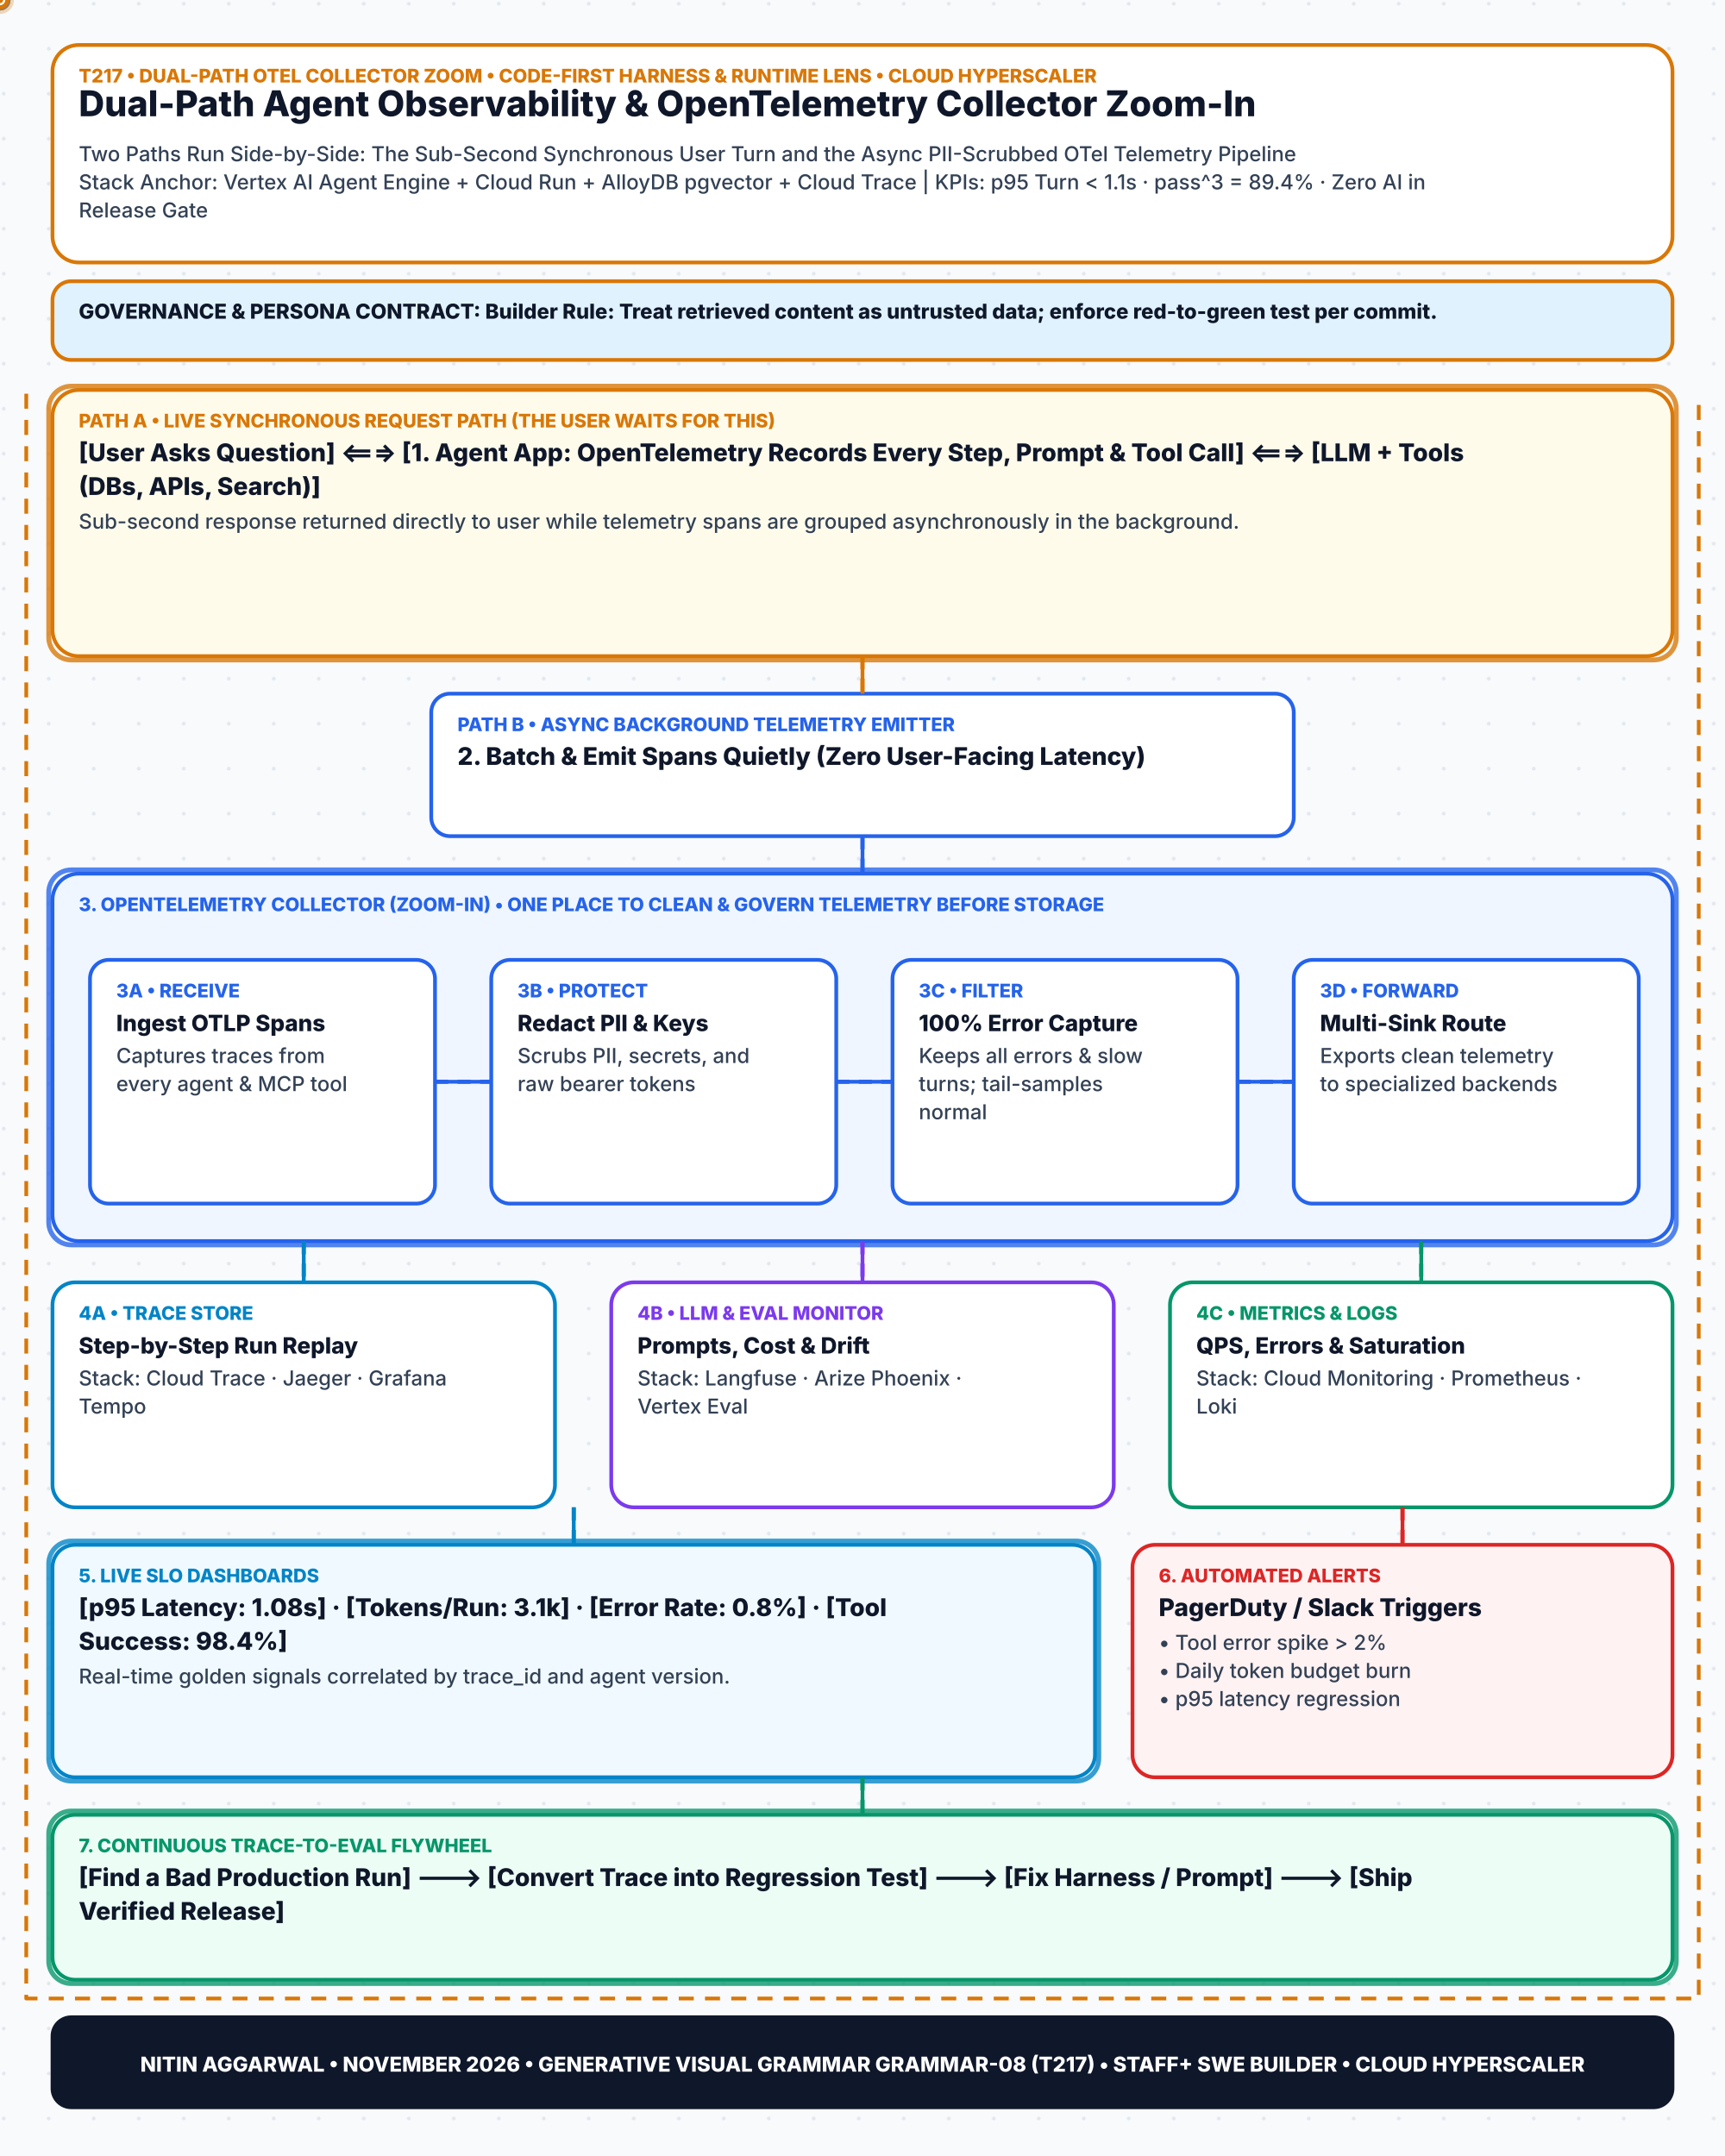
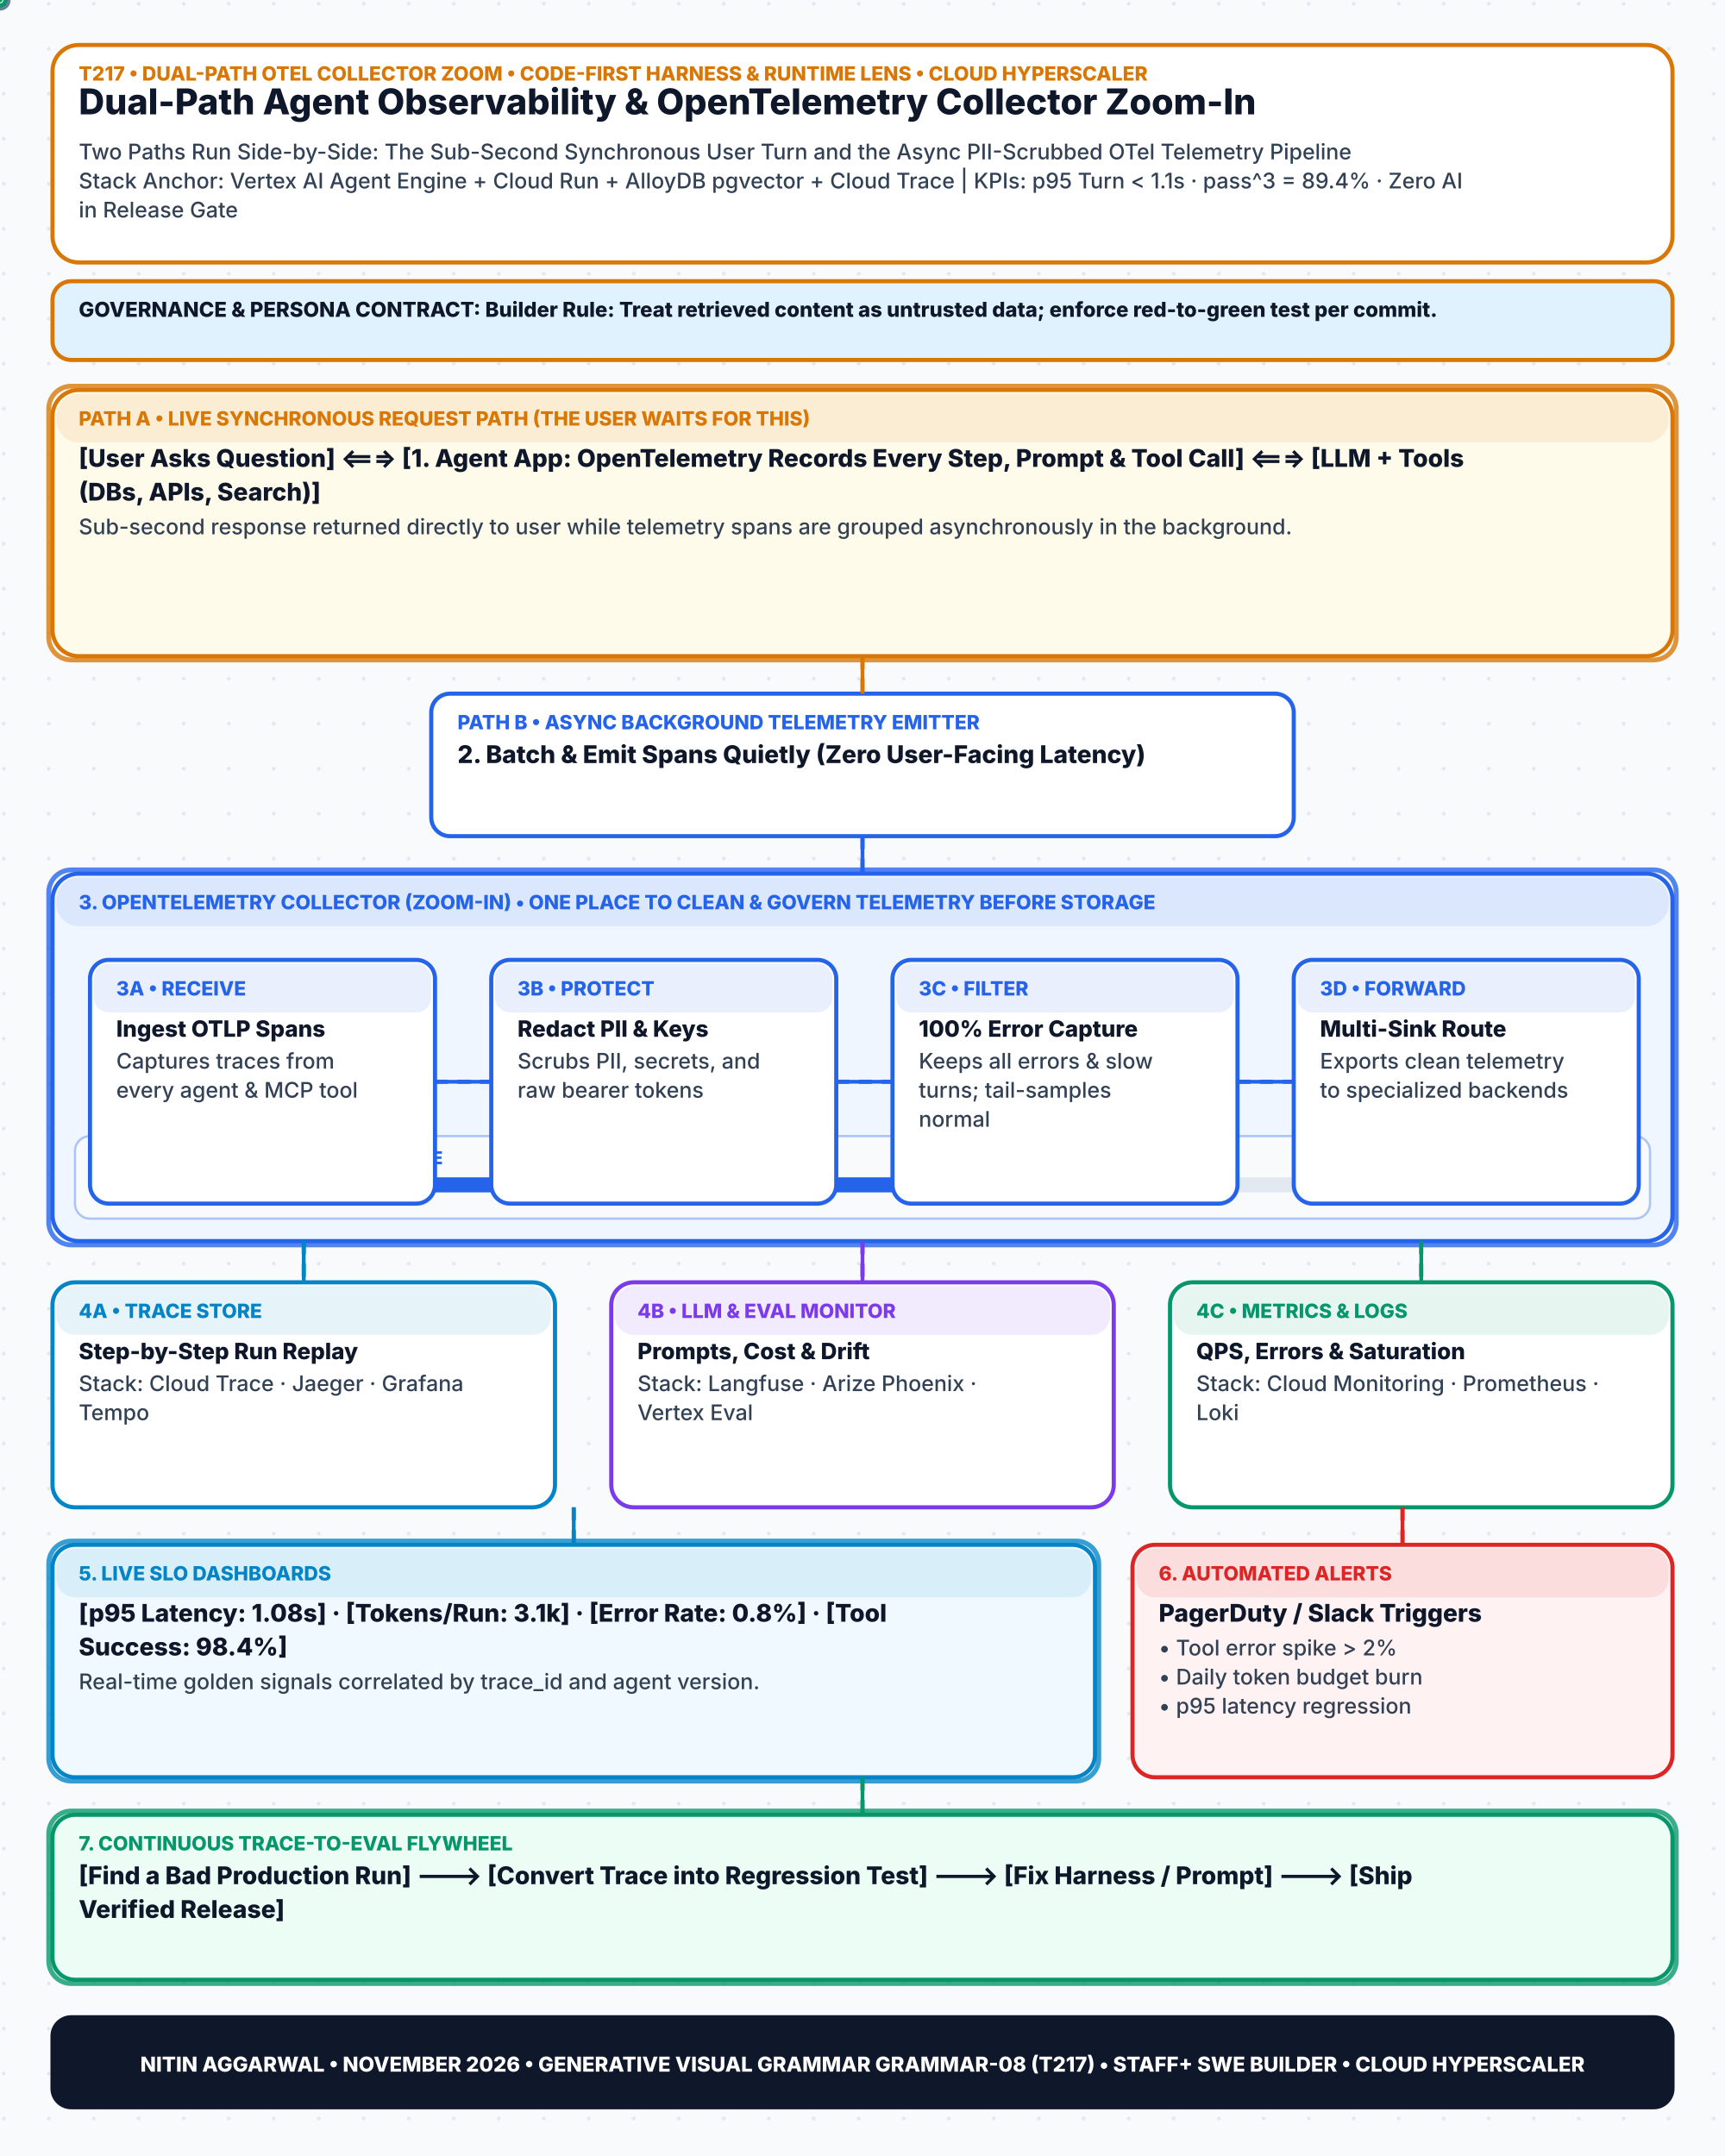
<svg xmlns="http://www.w3.org/2000/svg" viewBox="0 0 920 1150" width="920" height="1150">
  <defs>
    <pattern id="genGrid" width="24" height="24" patternUnits="userSpaceOnUse">
      <circle cx="2" cy="2" r="1" fill="#94A3B8" fill-opacity="0.20" />
    </pattern>
    <style>
@keyframes flowDash { from { stroke-dashoffset: 40; } to { stroke-dashoffset: 0; } }
.flow-line { animation: flowDash 1.0s linear infinite; }
@keyframes pulseStroke { 0%,100% { stroke-width: 2.4px; } 50% { stroke-width: 5px; } }
.pulse { animation: pulseStroke 2.2s ease-in-out infinite; }
@keyframes blink { 0%,100% { opacity: 1; } 50% { opacity: 0.35; } }
.blink { animation: blink 1.4s ease-in-out infinite; }
@keyframes phaseSpot1 { 0%,24% { opacity: 0.96; stroke-width: 3.4px; } 26%,100% { opacity: 0.22; stroke-width: 1.5px; } }
@keyframes phaseSpot2 { 0%,24% { opacity: 0.22; stroke-width: 1.5px; } 25%,49% { opacity: 0.96; stroke-width: 3.4px; } 51%,100% { opacity: 0.22; stroke-width: 1.5px; } }
@keyframes phaseSpot3 { 0%,49% { opacity: 0.22; stroke-width: 1.5px; } 50%,74% { opacity: 0.96; stroke-width: 3.4px; } 76%,100% { opacity: 0.22; stroke-width: 1.5px; } }
@keyframes phaseSpot4 { 0%,74% { opacity: 0.22; stroke-width: 1.5px; } 75%,99% { opacity: 0.96; stroke-width: 3.4px; } 100% { opacity: 0.22; stroke-width: 1.5px; } }
.phase-glow-1 { animation: phaseSpot1 4.8s ease-in-out infinite; }
.phase-glow-2 { animation: phaseSpot2 4.8s ease-in-out infinite; }
.phase-glow-3 { animation: phaseSpot3 4.8s ease-in-out infinite; }
.phase-glow-4 { animation: phaseSpot4 4.8s ease-in-out infinite; }
</style>
  </defs>
  <rect x="0" y="0" width="920" height="1150" fill="#F8FAFC" />
  <rect x="0" y="0" width="920" height="1150" fill="url(#genGrid)" />
-   <rect x="28.0" y="24.0" width="864.0" height="116.0" rx="14.0" fill="#FFFFFF" stroke="#D97706" stroke-width="2" />
-   <text x="42.0" y="44.0" font-family="Inter, -apple-system, Helvetica, Arial, sans-serif" font-size="10" font-weight="800" fill="#D97706">T217 • DUAL-PATH OTEL COLLECTOR ZOOM • CODE-FIRST HARNESS &amp; RUNTIME LENS • CLOUD HYPERSCALER</text>
-   <text x="42.0" y="62.0" font-family="Inter, -apple-system, Helvetica, Arial, sans-serif" font-size="19" font-weight="800" fill="#0F172A">Dual-Path Agent Observability &amp; OpenTelemetry Collector Zoom-In</text>
-   <text x="42.0" y="86.0" font-family="Inter, -apple-system, Helvetica, Arial, sans-serif" font-size="11" font-weight="500" fill="#334155">Two Paths Run Side-by-Side: The Sub-Second Synchronous User Turn and the Async PII-Scrubbed OTel Telemetry Pipeline</text>
-   <text x="42.0" y="101.0" font-family="Inter, -apple-system, Helvetica, Arial, sans-serif" font-size="11" font-weight="500" fill="#334155">Stack Anchor: Vertex AI Agent Engine + Cloud Run + AlloyDB pgvector + Cloud Trace | KPIs: p95 Turn &lt; 1.1s · pass^3 = 89.4% · Zero AI in</text>
-   <text x="42.0" y="116.0" font-family="Inter, -apple-system, Helvetica, Arial, sans-serif" font-size="11" font-weight="500" fill="#334155">Release Gate</text>
-   <rect x="28.0" y="150.0" width="864.0" height="42.0" rx="10.0" fill="#E0F2FE" stroke="#D97706" stroke-width="2" />
-   <text x="42.0" y="170.0" font-family="Inter, -apple-system, Helvetica, Arial, sans-serif" font-size="11" font-weight="800" fill="#0F172A">GOVERNANCE &amp; PERSONA CONTRACT: Builder Rule: Treat retrieved content as untrusted data; enforce red-to-green test per commit.</text>
-   <rect x="28.0" y="208.0" width="864.0" height="142.0" rx="14.0" fill="#FFFBEB" stroke="#D97706" stroke-width="2" />
-   <text x="42.0" y="228.0" font-family="Inter, -apple-system, Helvetica, Arial, sans-serif" font-size="10" font-weight="800" fill="#D97706">PATH A • LIVE SYNCHRONOUS REQUEST PATH (THE USER WAITS FOR THIS)</text>
-   <text x="42.0" y="246.0" font-family="Inter, -apple-system, Helvetica, Arial, sans-serif" font-size="13" font-weight="800" fill="#0F172A">[User Asks Question] &lt;===&gt; [1. Agent App: OpenTelemetry Records Every Step, Prompt &amp; Tool Call] &lt;===&gt; [LLM + Tools</text>
-   <text x="42.0" y="264.0" font-family="Inter, -apple-system, Helvetica, Arial, sans-serif" font-size="13" font-weight="800" fill="#0F172A">(DBs, APIs, Search)]</text>
-   <text x="42.0" y="282.0" font-family="Inter, -apple-system, Helvetica, Arial, sans-serif" font-size="11" font-weight="500" fill="#334155">Sub-second response returned directly to user while telemetry spans are grouped asynchronously in the background.</text>
-   <rect x="230.0" y="370.0" width="460.0" height="76.0" rx="10.0" fill="#FFFFFF" stroke="#2563EB" stroke-width="2" />
-   <text x="244.0" y="390.0" font-family="Inter, -apple-system, Helvetica, Arial, sans-serif" font-size="10" font-weight="800" fill="#2563EB">PATH B • ASYNC BACKGROUND TELEMETRY EMITTER</text>
-   <text x="244.0" y="408.0" font-family="Inter, -apple-system, Helvetica, Arial, sans-serif" font-size="13" font-weight="800" fill="#0F172A">2. Batch &amp; Emit Spans Quietly (Zero User-Facing Latency)</text>
-   <rect x="28.0" y="466.0" width="864.0" height="196.0" rx="14.0" fill="#EFF6FF" stroke="#2563EB" stroke-width="2" />
-   <text x="42.0" y="486.0" font-family="Inter, -apple-system, Helvetica, Arial, sans-serif" font-size="10" font-weight="800" fill="#2563EB">3. OPENTELEMETRY COLLECTOR (ZOOM-IN) • ONE PLACE TO CLEAN &amp; GOVERN TELEMETRY BEFORE STORAGE</text>
-   <rect x="48.0" y="512.0" width="184.0" height="130.0" rx="10.0" fill="#FFFFFF" stroke="#2563EB" stroke-width="2" />
-   <text x="62.0" y="532.0" font-family="Inter, -apple-system, Helvetica, Arial, sans-serif" font-size="10" font-weight="800" fill="#2563EB">3A • RECEIVE</text>
-   <text x="62.0" y="550.0" font-family="Inter, -apple-system, Helvetica, Arial, sans-serif" font-size="12" font-weight="800" fill="#0F172A">Ingest OTLP Spans</text>
-   <text x="62.0" y="567.0" font-family="Inter, -apple-system, Helvetica, Arial, sans-serif" font-size="11" font-weight="500" fill="#334155">Captures traces from</text>
-   <text x="62.0" y="582.0" font-family="Inter, -apple-system, Helvetica, Arial, sans-serif" font-size="11" font-weight="500" fill="#334155">every agent &amp; MCP tool</text>
-   <rect x="262.0" y="512.0" width="184.0" height="130.0" rx="10.0" fill="#FFFFFF" stroke="#2563EB" stroke-width="2" />
-   <text x="276.0" y="532.0" font-family="Inter, -apple-system, Helvetica, Arial, sans-serif" font-size="10" font-weight="800" fill="#2563EB">3B • PROTECT</text>
-   <text x="276.0" y="550.0" font-family="Inter, -apple-system, Helvetica, Arial, sans-serif" font-size="12" font-weight="800" fill="#0F172A">Redact PII &amp; Keys</text>
-   <text x="276.0" y="567.0" font-family="Inter, -apple-system, Helvetica, Arial, sans-serif" font-size="11" font-weight="500" fill="#334155">Scrubs PII, secrets, and</text>
-   <text x="276.0" y="582.0" font-family="Inter, -apple-system, Helvetica, Arial, sans-serif" font-size="11" font-weight="500" fill="#334155">raw bearer tokens</text>
-   <rect x="476.0" y="512.0" width="184.0" height="130.0" rx="10.0" fill="#FFFFFF" stroke="#2563EB" stroke-width="2" />
-   <text x="490.0" y="532.0" font-family="Inter, -apple-system, Helvetica, Arial, sans-serif" font-size="10" font-weight="800" fill="#2563EB">3C • FILTER</text>
-   <text x="490.0" y="550.0" font-family="Inter, -apple-system, Helvetica, Arial, sans-serif" font-size="12" font-weight="800" fill="#0F172A">100% Error Capture</text>
-   <text x="490.0" y="567.0" font-family="Inter, -apple-system, Helvetica, Arial, sans-serif" font-size="11" font-weight="500" fill="#334155">Keeps all errors &amp; slow</text>
-   <text x="490.0" y="582.0" font-family="Inter, -apple-system, Helvetica, Arial, sans-serif" font-size="11" font-weight="500" fill="#334155">turns; tail-samples</text>
-   <text x="490.0" y="597.0" font-family="Inter, -apple-system, Helvetica, Arial, sans-serif" font-size="11" font-weight="500" fill="#334155">normal</text>
-   <rect x="690.0" y="512.0" width="184.0" height="130.0" rx="10.0" fill="#FFFFFF" stroke="#2563EB" stroke-width="2" />
-   <text x="704.0" y="532.0" font-family="Inter, -apple-system, Helvetica, Arial, sans-serif" font-size="10" font-weight="800" fill="#2563EB">3D • FORWARD</text>
-   <text x="704.0" y="550.0" font-family="Inter, -apple-system, Helvetica, Arial, sans-serif" font-size="12" font-weight="800" fill="#0F172A">Multi-Sink Route</text>
-   <text x="704.0" y="567.0" font-family="Inter, -apple-system, Helvetica, Arial, sans-serif" font-size="11" font-weight="500" fill="#334155">Exports clean telemetry</text>
-   <text x="704.0" y="582.0" font-family="Inter, -apple-system, Helvetica, Arial, sans-serif" font-size="11" font-weight="500" fill="#334155">to specialized backends</text>
-   <rect x="28.0" y="684.0" width="268.0" height="120.0" rx="12.0" fill="#FFFFFF" stroke="#0284C7" stroke-width="2" />
-   <text x="42.0" y="704.0" font-family="Inter, -apple-system, Helvetica, Arial, sans-serif" font-size="10" font-weight="800" fill="#0284C7">4A • TRACE STORE</text>
-   <text x="42.0" y="722.0" font-family="Inter, -apple-system, Helvetica, Arial, sans-serif" font-size="12" font-weight="800" fill="#0F172A">Step-by-Step Run Replay</text>
-   <text x="42.0" y="739.0" font-family="Inter, -apple-system, Helvetica, Arial, sans-serif" font-size="11" font-weight="500" fill="#334155">Stack: Cloud Trace · Jaeger · Grafana</text>
-   <text x="42.0" y="754.0" font-family="Inter, -apple-system, Helvetica, Arial, sans-serif" font-size="11" font-weight="500" fill="#334155">Tempo</text>
-   <rect x="326.0" y="684.0" width="268.0" height="120.0" rx="12.0" fill="#FFFFFF" stroke="#7C3AED" stroke-width="2" />
-   <text x="340.0" y="704.0" font-family="Inter, -apple-system, Helvetica, Arial, sans-serif" font-size="10" font-weight="800" fill="#7C3AED">4B • LLM &amp; EVAL MONITOR</text>
-   <text x="340.0" y="722.0" font-family="Inter, -apple-system, Helvetica, Arial, sans-serif" font-size="12" font-weight="800" fill="#0F172A">Prompts, Cost &amp; Drift</text>
-   <text x="340.0" y="739.0" font-family="Inter, -apple-system, Helvetica, Arial, sans-serif" font-size="11" font-weight="500" fill="#334155">Stack: Langfuse · Arize Phoenix ·</text>
-   <text x="340.0" y="754.0" font-family="Inter, -apple-system, Helvetica, Arial, sans-serif" font-size="11" font-weight="500" fill="#334155">Vertex Eval</text>
-   <rect x="624.0" y="684.0" width="268.0" height="120.0" rx="12.0" fill="#FFFFFF" stroke="#059669" stroke-width="2" />
-   <text x="638.0" y="704.0" font-family="Inter, -apple-system, Helvetica, Arial, sans-serif" font-size="10" font-weight="800" fill="#059669">4C • METRICS &amp; LOGS</text>
-   <text x="638.0" y="722.0" font-family="Inter, -apple-system, Helvetica, Arial, sans-serif" font-size="12" font-weight="800" fill="#0F172A">QPS, Errors &amp; Saturation</text>
-   <text x="638.0" y="739.0" font-family="Inter, -apple-system, Helvetica, Arial, sans-serif" font-size="11" font-weight="500" fill="#334155">Stack: Cloud Monitoring · Prometheus ·</text>
-   <text x="638.0" y="754.0" font-family="Inter, -apple-system, Helvetica, Arial, sans-serif" font-size="11" font-weight="500" fill="#334155">Loki</text>
-   <rect x="28.0" y="824.0" width="556.0" height="124.0" rx="12.0" fill="#F0F9FF" stroke="#0284C7" stroke-width="2" />
-   <text x="42.0" y="844.0" font-family="Inter, -apple-system, Helvetica, Arial, sans-serif" font-size="10" font-weight="800" fill="#0284C7">5. LIVE SLO DASHBOARDS</text>
-   <text x="42.0" y="862.0" font-family="Inter, -apple-system, Helvetica, Arial, sans-serif" font-size="13" font-weight="800" fill="#0F172A">[p95 Latency: 1.08s] · [Tokens/Run: 3.1k] · [Error Rate: 0.8%] · [Tool</text>
-   <text x="42.0" y="880.0" font-family="Inter, -apple-system, Helvetica, Arial, sans-serif" font-size="13" font-weight="800" fill="#0F172A">Success: 98.4%]</text>
-   <text x="42.0" y="898.0" font-family="Inter, -apple-system, Helvetica, Arial, sans-serif" font-size="11" font-weight="500" fill="#334155">Real-time golden signals correlated by trace_id and agent version.</text>
-   <rect x="604.0" y="824.0" width="288.0" height="124.0" rx="12.0" fill="#FEF2F2" stroke="#DC2626" stroke-width="2" />
-   <text x="618.0" y="844.0" font-family="Inter, -apple-system, Helvetica, Arial, sans-serif" font-size="10" font-weight="800" fill="#DC2626">6. AUTOMATED ALERTS</text>
-   <text x="618.0" y="862.0" font-family="Inter, -apple-system, Helvetica, Arial, sans-serif" font-size="13" font-weight="800" fill="#0F172A">PagerDuty / Slack Triggers</text>
-   <text x="618.0" y="880.0" font-family="Inter, -apple-system, Helvetica, Arial, sans-serif" font-size="11" font-weight="500" fill="#334155">• Tool error spike &gt; 2%</text>
-   <text x="618.0" y="895.0" font-family="Inter, -apple-system, Helvetica, Arial, sans-serif" font-size="11" font-weight="500" fill="#334155">• Daily token budget burn</text>
-   <text x="618.0" y="910.0" font-family="Inter, -apple-system, Helvetica, Arial, sans-serif" font-size="11" font-weight="500" fill="#334155">• p95 latency regression</text>
-   <rect x="28.0" y="968.0" width="864.0" height="88.0" rx="12.0" fill="#ECFDF5" stroke="#059669" stroke-width="2" />
-   <text x="42.0" y="988.0" font-family="Inter, -apple-system, Helvetica, Arial, sans-serif" font-size="10" font-weight="800" fill="#059669">7. CONTINUOUS TRACE-TO-EVAL FLYWHEEL</text>
-   <text x="42.0" y="1006.0" font-family="Inter, -apple-system, Helvetica, Arial, sans-serif" font-size="13" font-weight="800" fill="#0F172A">[Find a Bad Production Run] ---&gt; [Convert Trace into Regression Test] ---&gt; [Fix Harness / Prompt] ---&gt; [Ship</text>
-   <text x="42.0" y="1024.0" font-family="Inter, -apple-system, Helvetica, Arial, sans-serif" font-size="13" font-weight="800" fill="#0F172A">Verified Release]</text>
-   <rect x="28.0" y="1076.0" width="864.0" height="48.0" rx="10.0" fill="#0F172A" stroke="#0F172A" stroke-width="2" />
+   <rect x="28.0" y="24.0" width="864.0" height="116.0" rx="14.0" fill="#FFFFFF" stroke="#D97706" stroke-width="2.2" />
+   <text x="42.0" y="43.0" font-family="Inter, -apple-system, Helvetica, Arial, sans-serif" font-size="10.5" font-weight="800" fill="#D97706">T217 • DUAL-PATH OTEL COLLECTOR ZOOM • CODE-FIRST HARNESS &amp; RUNTIME LENS • CLOUD HYPERSCALER</text>
+   <text x="42.0" y="61.0" font-family="Inter, -apple-system, Helvetica, Arial, sans-serif" font-size="19" font-weight="800" fill="#0F172A">Dual-Path Agent Observability &amp; OpenTelemetry Collector Zoom-In</text>
+   <text x="42.0" y="85.0" font-family="Inter, -apple-system, Helvetica, Arial, sans-serif" font-size="11.5" font-weight="500" fill="#334155">Two Paths Run Side-by-Side: The Sub-Second Synchronous User Turn and the Async PII-Scrubbed OTel Telemetry Pipeline</text>
+   <text x="42.0" y="100.5" font-family="Inter, -apple-system, Helvetica, Arial, sans-serif" font-size="11.5" font-weight="500" fill="#334155">Stack Anchor: Vertex AI Agent Engine + Cloud Run + AlloyDB pgvector + Cloud Trace | KPIs: p95 Turn &lt; 1.1s · pass^3 = 89.4% · Zero AI</text>
+   <text x="42.0" y="116.0" font-family="Inter, -apple-system, Helvetica, Arial, sans-serif" font-size="11.5" font-weight="500" fill="#334155">in Release Gate</text>
+   <rect x="28.0" y="150.0" width="864.0" height="42.0" rx="10.0" fill="#E0F2FE" stroke="#D97706" stroke-width="2.2" />
+   <text x="42.0" y="169.0" font-family="Inter, -apple-system, Helvetica, Arial, sans-serif" font-size="11" font-weight="800" fill="#0F172A">GOVERNANCE &amp; PERSONA CONTRACT: Builder Rule: Treat retrieved content as untrusted data; enforce red-to-green test per commit.</text>
+   <rect x="28.0" y="208.0" width="864.0" height="142.0" rx="14.0" fill="#FFFBEB" stroke="#D97706" stroke-width="2.2" />
+   <rect x="30.0" y="210.0" width="860.0" height="26.0" rx="12.0" fill="#D97706" fill-opacity="0.10" />
+   <text x="42.0" y="227.0" font-family="Inter, -apple-system, Helvetica, Arial, sans-serif" font-size="10.5" font-weight="800" fill="#D97706">PATH A • LIVE SYNCHRONOUS REQUEST PATH (THE USER WAITS FOR THIS)</text>
+   <text x="42.0" y="249.0" font-family="Inter, -apple-system, Helvetica, Arial, sans-serif" font-size="13" font-weight="800" fill="#0F172A">[User Asks Question] &lt;===&gt; [1. Agent App: OpenTelemetry Records Every Step, Prompt &amp; Tool Call] &lt;===&gt; [LLM + Tools</text>
+   <text x="42.0" y="267.0" font-family="Inter, -apple-system, Helvetica, Arial, sans-serif" font-size="13" font-weight="800" fill="#0F172A">(DBs, APIs, Search)]</text>
+   <text x="42.0" y="285.0" font-family="Inter, -apple-system, Helvetica, Arial, sans-serif" font-size="11.5" font-weight="500" fill="#334155">Sub-second response returned directly to user while telemetry spans are grouped asynchronously in the background.</text>
+   <rect x="230.0" y="370.0" width="460.0" height="76.0" rx="10.0" fill="#FFFFFF" stroke="#2563EB" stroke-width="2.2" />
+   <text x="244.0" y="389.0" font-family="Inter, -apple-system, Helvetica, Arial, sans-serif" font-size="10.5" font-weight="800" fill="#2563EB">PATH B • ASYNC BACKGROUND TELEMETRY EMITTER</text>
+   <text x="244.0" y="407.0" font-family="Inter, -apple-system, Helvetica, Arial, sans-serif" font-size="13" font-weight="800" fill="#0F172A">2. Batch &amp; Emit Spans Quietly (Zero User-Facing Latency)</text>
+   <rect x="28.0" y="466.0" width="864.0" height="196.0" rx="14.0" fill="#EFF6FF" stroke="#2563EB" stroke-width="2.2" />
+   <rect x="30.0" y="468.0" width="860.0" height="26.0" rx="12.0" fill="#2563EB" fill-opacity="0.10" />
+   <text x="42.0" y="485.0" font-family="Inter, -apple-system, Helvetica, Arial, sans-serif" font-size="10.5" font-weight="800" fill="#2563EB">3. OPENTELEMETRY COLLECTOR (ZOOM-IN) • ONE PLACE TO CLEAN &amp; GOVERN TELEMETRY BEFORE STORAGE</text>
+   <rect x="40.0" y="606.0" width="840.0" height="44.0" rx="8.0" fill="#F8FAFC" stroke="#2563EB" stroke-opacity="0.35" stroke-width="1.2" />
+   <text x="48.0" y="621.0" font-family="Inter, -apple-system, Helvetica, Arial, sans-serif" font-size="9.5" font-weight="800" fill="#2563EB">VERIFIED TELEMETRY &amp; CONTROL GATE</text>
+   <text x="870.0" y="621.0" text-anchor="end" font-family="ui-monospace, SFMono-Regular, Menlo, monospace" font-size="9.5" font-weight="800" fill="#059669">79% SLO PASS</text>
+   <rect x="48.0" y="628.0" width="730.0" height="8.0" rx="4.0" fill="#E2E8F0" />
+   <rect x="48.0" y="628.0" width="576.7" height="8.0" rx="4.0" fill="#2563EB" />
+   <rect x="784.0" y="625.0" width="72.0" height="16.0" rx="5.0" fill="#ECFDF5" stroke="#059669" stroke-width="1" />
+   <text x="820.0" y="636.0" text-anchor="middle" font-family="ui-monospace, SFMono-Regular, Menlo, monospace" font-size="9" font-weight="800" fill="#065F46">GATE OK ✓</text>
+   <rect x="48.0" y="512.0" width="184.0" height="130.0" rx="10.0" fill="#FFFFFF" stroke="#2563EB" stroke-width="2.2" />
+   <rect x="50.0" y="514.0" width="180.0" height="26.0" rx="8.0" fill="#2563EB" fill-opacity="0.10" />
+   <text x="62.0" y="531.0" font-family="Inter, -apple-system, Helvetica, Arial, sans-serif" font-size="10.5" font-weight="800" fill="#2563EB">3A • RECEIVE</text>
+   <text x="62.0" y="553.0" font-family="Inter, -apple-system, Helvetica, Arial, sans-serif" font-size="12" font-weight="800" fill="#0F172A">Ingest OTLP Spans</text>
+   <text x="62.0" y="570.0" font-family="Inter, -apple-system, Helvetica, Arial, sans-serif" font-size="11.5" font-weight="500" fill="#334155">Captures traces from</text>
+   <text x="62.0" y="585.5" font-family="Inter, -apple-system, Helvetica, Arial, sans-serif" font-size="11.5" font-weight="500" fill="#334155">every agent &amp; MCP tool</text>
+   <rect x="262.0" y="512.0" width="184.0" height="130.0" rx="10.0" fill="#FFFFFF" stroke="#2563EB" stroke-width="2.2" />
+   <rect x="264.0" y="514.0" width="180.0" height="26.0" rx="8.0" fill="#2563EB" fill-opacity="0.10" />
+   <text x="276.0" y="531.0" font-family="Inter, -apple-system, Helvetica, Arial, sans-serif" font-size="10.5" font-weight="800" fill="#2563EB">3B • PROTECT</text>
+   <text x="276.0" y="553.0" font-family="Inter, -apple-system, Helvetica, Arial, sans-serif" font-size="12" font-weight="800" fill="#0F172A">Redact PII &amp; Keys</text>
+   <text x="276.0" y="570.0" font-family="Inter, -apple-system, Helvetica, Arial, sans-serif" font-size="11.5" font-weight="500" fill="#334155">Scrubs PII, secrets, and</text>
+   <text x="276.0" y="585.5" font-family="Inter, -apple-system, Helvetica, Arial, sans-serif" font-size="11.5" font-weight="500" fill="#334155">raw bearer tokens</text>
+   <rect x="476.0" y="512.0" width="184.0" height="130.0" rx="10.0" fill="#FFFFFF" stroke="#2563EB" stroke-width="2.2" />
+   <rect x="478.0" y="514.0" width="180.0" height="26.0" rx="8.0" fill="#2563EB" fill-opacity="0.10" />
+   <text x="490.0" y="531.0" font-family="Inter, -apple-system, Helvetica, Arial, sans-serif" font-size="10.5" font-weight="800" fill="#2563EB">3C • FILTER</text>
+   <text x="490.0" y="553.0" font-family="Inter, -apple-system, Helvetica, Arial, sans-serif" font-size="12" font-weight="800" fill="#0F172A">100% Error Capture</text>
+   <text x="490.0" y="570.0" font-family="Inter, -apple-system, Helvetica, Arial, sans-serif" font-size="11.5" font-weight="500" fill="#334155">Keeps all errors &amp; slow</text>
+   <text x="490.0" y="585.5" font-family="Inter, -apple-system, Helvetica, Arial, sans-serif" font-size="11.5" font-weight="500" fill="#334155">turns; tail-samples</text>
+   <text x="490.0" y="601.0" font-family="Inter, -apple-system, Helvetica, Arial, sans-serif" font-size="11.5" font-weight="500" fill="#334155">normal</text>
+   <rect x="690.0" y="512.0" width="184.0" height="130.0" rx="10.0" fill="#FFFFFF" stroke="#2563EB" stroke-width="2.2" />
+   <rect x="692.0" y="514.0" width="180.0" height="26.0" rx="8.0" fill="#2563EB" fill-opacity="0.10" />
+   <text x="704.0" y="531.0" font-family="Inter, -apple-system, Helvetica, Arial, sans-serif" font-size="10.5" font-weight="800" fill="#2563EB">3D • FORWARD</text>
+   <text x="704.0" y="553.0" font-family="Inter, -apple-system, Helvetica, Arial, sans-serif" font-size="12" font-weight="800" fill="#0F172A">Multi-Sink Route</text>
+   <text x="704.0" y="570.0" font-family="Inter, -apple-system, Helvetica, Arial, sans-serif" font-size="11.5" font-weight="500" fill="#334155">Exports clean telemetry</text>
+   <text x="704.0" y="585.5" font-family="Inter, -apple-system, Helvetica, Arial, sans-serif" font-size="11.5" font-weight="500" fill="#334155">to specialized backends</text>
+   <rect x="28.0" y="684.0" width="268.0" height="120.0" rx="12.0" fill="#FFFFFF" stroke="#0284C7" stroke-width="2.2" />
+   <rect x="30.0" y="686.0" width="264.0" height="26.0" rx="10.0" fill="#0284C7" fill-opacity="0.10" />
+   <text x="42.0" y="703.0" font-family="Inter, -apple-system, Helvetica, Arial, sans-serif" font-size="10.5" font-weight="800" fill="#0284C7">4A • TRACE STORE</text>
+   <text x="42.0" y="725.0" font-family="Inter, -apple-system, Helvetica, Arial, sans-serif" font-size="12" font-weight="800" fill="#0F172A">Step-by-Step Run Replay</text>
+   <text x="42.0" y="742.0" font-family="Inter, -apple-system, Helvetica, Arial, sans-serif" font-size="11.5" font-weight="500" fill="#334155">Stack: Cloud Trace · Jaeger · Grafana</text>
+   <text x="42.0" y="757.5" font-family="Inter, -apple-system, Helvetica, Arial, sans-serif" font-size="11.5" font-weight="500" fill="#334155">Tempo</text>
+   <rect x="326.0" y="684.0" width="268.0" height="120.0" rx="12.0" fill="#FFFFFF" stroke="#7C3AED" stroke-width="2.2" />
+   <rect x="328.0" y="686.0" width="264.0" height="26.0" rx="10.0" fill="#7C3AED" fill-opacity="0.10" />
+   <text x="340.0" y="703.0" font-family="Inter, -apple-system, Helvetica, Arial, sans-serif" font-size="10.5" font-weight="800" fill="#7C3AED">4B • LLM &amp; EVAL MONITOR</text>
+   <text x="340.0" y="725.0" font-family="Inter, -apple-system, Helvetica, Arial, sans-serif" font-size="12" font-weight="800" fill="#0F172A">Prompts, Cost &amp; Drift</text>
+   <text x="340.0" y="742.0" font-family="Inter, -apple-system, Helvetica, Arial, sans-serif" font-size="11.5" font-weight="500" fill="#334155">Stack: Langfuse · Arize Phoenix ·</text>
+   <text x="340.0" y="757.5" font-family="Inter, -apple-system, Helvetica, Arial, sans-serif" font-size="11.5" font-weight="500" fill="#334155">Vertex Eval</text>
+   <rect x="624.0" y="684.0" width="268.0" height="120.0" rx="12.0" fill="#FFFFFF" stroke="#059669" stroke-width="2.2" />
+   <rect x="626.0" y="686.0" width="264.0" height="26.0" rx="10.0" fill="#059669" fill-opacity="0.10" />
+   <text x="638.0" y="703.0" font-family="Inter, -apple-system, Helvetica, Arial, sans-serif" font-size="10.5" font-weight="800" fill="#059669">4C • METRICS &amp; LOGS</text>
+   <text x="638.0" y="725.0" font-family="Inter, -apple-system, Helvetica, Arial, sans-serif" font-size="12" font-weight="800" fill="#0F172A">QPS, Errors &amp; Saturation</text>
+   <text x="638.0" y="742.0" font-family="Inter, -apple-system, Helvetica, Arial, sans-serif" font-size="11.5" font-weight="500" fill="#334155">Stack: Cloud Monitoring · Prometheus ·</text>
+   <text x="638.0" y="757.5" font-family="Inter, -apple-system, Helvetica, Arial, sans-serif" font-size="11.5" font-weight="500" fill="#334155">Loki</text>
+   <rect x="28.0" y="824.0" width="556.0" height="124.0" rx="12.0" fill="#F0F9FF" stroke="#0284C7" stroke-width="2.2" />
+   <rect x="30.0" y="826.0" width="552.0" height="26.0" rx="10.0" fill="#0284C7" fill-opacity="0.10" />
+   <text x="42.0" y="843.0" font-family="Inter, -apple-system, Helvetica, Arial, sans-serif" font-size="10.5" font-weight="800" fill="#0284C7">5. LIVE SLO DASHBOARDS</text>
+   <text x="42.0" y="865.0" font-family="Inter, -apple-system, Helvetica, Arial, sans-serif" font-size="13" font-weight="800" fill="#0F172A">[p95 Latency: 1.08s] · [Tokens/Run: 3.1k] · [Error Rate: 0.8%] · [Tool</text>
+   <text x="42.0" y="883.0" font-family="Inter, -apple-system, Helvetica, Arial, sans-serif" font-size="13" font-weight="800" fill="#0F172A">Success: 98.4%]</text>
+   <text x="42.0" y="901.0" font-family="Inter, -apple-system, Helvetica, Arial, sans-serif" font-size="11.5" font-weight="500" fill="#334155">Real-time golden signals correlated by trace_id and agent version.</text>
+   <rect x="604.0" y="824.0" width="288.0" height="124.0" rx="12.0" fill="#FEF2F2" stroke="#DC2626" stroke-width="2.2" />
+   <rect x="606.0" y="826.0" width="284.0" height="26.0" rx="10.0" fill="#DC2626" fill-opacity="0.10" />
+   <text x="618.0" y="843.0" font-family="Inter, -apple-system, Helvetica, Arial, sans-serif" font-size="10.5" font-weight="800" fill="#DC2626">6. AUTOMATED ALERTS</text>
+   <text x="618.0" y="865.0" font-family="Inter, -apple-system, Helvetica, Arial, sans-serif" font-size="13" font-weight="800" fill="#0F172A">PagerDuty / Slack Triggers</text>
+   <text x="618.0" y="883.0" font-family="Inter, -apple-system, Helvetica, Arial, sans-serif" font-size="11.5" font-weight="500" fill="#334155">• Tool error spike &gt; 2%</text>
+   <text x="618.0" y="898.5" font-family="Inter, -apple-system, Helvetica, Arial, sans-serif" font-size="11.5" font-weight="500" fill="#334155">• Daily token budget burn</text>
+   <text x="618.0" y="914.0" font-family="Inter, -apple-system, Helvetica, Arial, sans-serif" font-size="11.5" font-weight="500" fill="#334155">• p95 latency regression</text>
+   <rect x="28.0" y="968.0" width="864.0" height="88.0" rx="12.0" fill="#ECFDF5" stroke="#059669" stroke-width="2.2" />
+   <text x="42.0" y="987.0" font-family="Inter, -apple-system, Helvetica, Arial, sans-serif" font-size="10.5" font-weight="800" fill="#059669">7. CONTINUOUS TRACE-TO-EVAL FLYWHEEL</text>
+   <text x="42.0" y="1005.0" font-family="Inter, -apple-system, Helvetica, Arial, sans-serif" font-size="13" font-weight="800" fill="#0F172A">[Find a Bad Production Run] ---&gt; [Convert Trace into Regression Test] ---&gt; [Fix Harness / Prompt] ---&gt; [Ship</text>
+   <text x="42.0" y="1023.0" font-family="Inter, -apple-system, Helvetica, Arial, sans-serif" font-size="13" font-weight="800" fill="#0F172A">Verified Release]</text>
+   <rect x="28.0" y="1076.0" width="864.0" height="48.0" rx="10.0" fill="#0F172A" stroke="#0F172A" stroke-width="2.2" />
  <text x="460.0" y="1105.0" text-anchor="middle" font-family="Inter, -apple-system, Helvetica, Arial, sans-serif" font-size="11" font-weight="800" fill="#FFFFFF">NITIN AGGARWAL • NOVEMBER 2026 • GENERATIVE VISUAL GRAMMAR GRAMMAR-08 (T217) • STAFF+ SWE BUILDER • CLOUD HYPERSCALER</text>
  <path d="M 232.0 577.0 L 262.0 577.0" fill="none" stroke="#2563EB" stroke-width="2" />
  <path d="M 446.0 577.0 L 476.0 577.0" fill="none" stroke="#2563EB" stroke-width="2" />
  <path d="M 660.0 577.0 L 690.0 577.0" fill="none" stroke="#2563EB" stroke-width="2" />
  <path d="M 162.0 662.0 L 162.0 684.0" fill="none" stroke="#0284C7" stroke-width="2" />
  <path d="M 460.0 662.0 L 460.0 684.0" fill="none" stroke="#7C3AED" stroke-width="2" />
  <path d="M 758.0 662.0 L 758.0 684.0" fill="none" stroke="#059669" stroke-width="2" />
  <path d="M 460.0 350.0 L 460.0 370.0" fill="none" stroke="#D97706" stroke-width="2" />
  <path d="M 460.0 446.0 L 460.0 466.0" fill="none" stroke="#2563EB" stroke-width="2" />
  <path d="M 306.0 804.0 L 306.0 824.0" fill="none" stroke="#0284C7" stroke-width="2" />
  <path d="M 748.0 804.0 L 748.0 824.0" fill="none" stroke="#DC2626" stroke-width="2" />
  <path d="M 460.0 948.0 L 460.0 968.0" fill="none" stroke="#059669" stroke-width="2" />
  <rect x="26.0" y="206.0" width="868.0" height="146.0" rx="12.0" class="phase-glow-1" fill="none" stroke="#D97706" stroke-width="2.6" stroke-opacity="0.78" />
  <rect x="26.0" y="464.0" width="868.0" height="200.0" rx="12.0" class="phase-glow-2" fill="none" stroke="#2563EB" stroke-width="2.6" stroke-opacity="0.78" />
  <rect x="26.0" y="822.0" width="560.0" height="128.0" rx="12.0" class="phase-glow-3" fill="none" stroke="#0284C7" stroke-width="2.6" stroke-opacity="0.78" />
  <rect x="26.0" y="966.0" width="868.0" height="92.0" rx="12.0" class="phase-glow-4" fill="none" stroke="#059669" stroke-width="2.6" stroke-opacity="0.78" />
  <path d="M 232.0 577.0 L 262.0 577.0" class="flow-line" fill="none" stroke="#2563EB" stroke-width="2.2" stroke-linejoin="round" stroke-dasharray="7 5" stroke-dashoffset="0.0" />
  <g>
    <circle r="5.6" fill="#2563EB" fill-opacity="0.15" />
    <circle r="3.8" fill="#2563EB" fill-opacity="0.28" />
    <circle r="2.8" fill="#FFFFFF" stroke="#2563EB" stroke-width="2.0" />
    <circle r="1.3" fill="#2563EB" />
    <animateMotion dur="1.35s" begin="-0.00s" repeatCount="indefinite" path="M 232.0 577.0 L 262.0 577.0" />
  </g>
  <path d="M 446.0 577.0 L 476.0 577.0" class="flow-line" fill="none" stroke="#2563EB" stroke-width="2.2" stroke-linejoin="round" stroke-dasharray="7 5" stroke-dashoffset="0.0" />
  <g>
    <circle r="5.6" fill="#2563EB" fill-opacity="0.15" />
    <circle r="3.8" fill="#2563EB" fill-opacity="0.28" />
    <circle r="2.8" fill="#FFFFFF" stroke="#2563EB" stroke-width="2.0" />
    <circle r="1.3" fill="#2563EB" />
    <animateMotion dur="1.50s" begin="-0.00s" repeatCount="indefinite" path="M 446.0 577.0 L 476.0 577.0" />
  </g>
  <path d="M 660.0 577.0 L 690.0 577.0" class="flow-line" fill="none" stroke="#2563EB" stroke-width="2.2" stroke-linejoin="round" stroke-dasharray="7 5" stroke-dashoffset="0.0" />
  <g>
    <circle r="5.6" fill="#2563EB" fill-opacity="0.15" />
    <circle r="3.8" fill="#2563EB" fill-opacity="0.28" />
    <circle r="2.8" fill="#FFFFFF" stroke="#2563EB" stroke-width="2.0" />
    <circle r="1.3" fill="#2563EB" />
    <animateMotion dur="1.65s" begin="-0.00s" repeatCount="indefinite" path="M 660.0 577.0 L 690.0 577.0" />
  </g>
  <path d="M 162.0 662.0 L 162.0 684.0" class="flow-line" fill="none" stroke="#0284C7" stroke-width="2.2" stroke-linejoin="round" stroke-dasharray="7 5" stroke-dashoffset="0.0" />
  <g>
    <circle r="5.6" fill="#0284C7" fill-opacity="0.15" />
    <circle r="3.8" fill="#0284C7" fill-opacity="0.28" />
    <circle r="2.8" fill="#FFFFFF" stroke="#0284C7" stroke-width="2.0" />
    <circle r="1.3" fill="#0284C7" />
    <animateMotion dur="1.35s" begin="-0.00s" repeatCount="indefinite" path="M 162.0 662.0 L 162.0 684.0" />
  </g>
  <path d="M 460.0 662.0 L 460.0 684.0" class="flow-line" fill="none" stroke="#7C3AED" stroke-width="2.2" stroke-linejoin="round" stroke-dasharray="7 5" stroke-dashoffset="0.0" />
  <g>
    <circle r="5.6" fill="#7C3AED" fill-opacity="0.15" />
    <circle r="3.8" fill="#7C3AED" fill-opacity="0.28" />
    <circle r="2.8" fill="#FFFFFF" stroke="#7C3AED" stroke-width="2.0" />
    <circle r="1.3" fill="#7C3AED" />
    <animateMotion dur="1.50s" begin="-0.00s" repeatCount="indefinite" path="M 460.0 662.0 L 460.0 684.0" />
  </g>
  <path d="M 758.0 662.0 L 758.0 684.0" class="flow-line" fill="none" stroke="#059669" stroke-width="2.2" stroke-linejoin="round" stroke-dasharray="7 5" stroke-dashoffset="0.0" />
  <g>
    <circle r="5.6" fill="#059669" fill-opacity="0.15" />
    <circle r="3.8" fill="#059669" fill-opacity="0.28" />
    <circle r="2.8" fill="#FFFFFF" stroke="#059669" stroke-width="2.0" />
    <circle r="1.3" fill="#059669" />
    <animateMotion dur="1.65s" begin="-0.00s" repeatCount="indefinite" path="M 758.0 662.0 L 758.0 684.0" />
  </g>
  <path d="M 460.0 350.0 L 460.0 370.0" class="flow-line" fill="none" stroke="#D97706" stroke-width="2.2" stroke-linejoin="round" stroke-dasharray="7 5" stroke-dashoffset="0.0" />
  <g>
    <circle r="5.6" fill="#D97706" fill-opacity="0.15" />
    <circle r="3.8" fill="#D97706" fill-opacity="0.28" />
    <circle r="2.8" fill="#FFFFFF" stroke="#D97706" stroke-width="2.0" />
    <circle r="1.3" fill="#D97706" />
    <animateMotion dur="1.35s" begin="-0.00s" repeatCount="indefinite" path="M 460.0 350.0 L 460.0 370.0" />
  </g>
  <path d="M 460.0 446.0 L 460.0 466.0" class="flow-line" fill="none" stroke="#2563EB" stroke-width="2.2" stroke-linejoin="round" stroke-dasharray="7 5" stroke-dashoffset="0.0" />
  <g>
    <circle r="5.6" fill="#2563EB" fill-opacity="0.15" />
    <circle r="3.8" fill="#2563EB" fill-opacity="0.28" />
    <circle r="2.8" fill="#FFFFFF" stroke="#2563EB" stroke-width="2.0" />
    <circle r="1.3" fill="#2563EB" />
    <animateMotion dur="1.50s" begin="-0.00s" repeatCount="indefinite" path="M 460.0 446.0 L 460.0 466.0" />
  </g>
  <path d="M 306.0 804.0 L 306.0 824.0" class="flow-line" fill="none" stroke="#0284C7" stroke-width="2.2" stroke-linejoin="round" stroke-dasharray="7 5" stroke-dashoffset="0.0" />
  <g>
    <circle r="5.6" fill="#0284C7" fill-opacity="0.15" />
    <circle r="3.8" fill="#0284C7" fill-opacity="0.28" />
    <circle r="2.8" fill="#FFFFFF" stroke="#0284C7" stroke-width="2.0" />
    <circle r="1.3" fill="#0284C7" />
    <animateMotion dur="1.65s" begin="-0.00s" repeatCount="indefinite" path="M 306.0 804.0 L 306.0 824.0" />
  </g>
  <path d="M 748.0 804.0 L 748.0 824.0" class="flow-line" fill="none" stroke="#DC2626" stroke-width="2.2" stroke-linejoin="round" stroke-dasharray="7 5" stroke-dashoffset="0.0" />
  <g>
    <circle r="5.6" fill="#DC2626" fill-opacity="0.15" />
    <circle r="3.8" fill="#DC2626" fill-opacity="0.28" />
    <circle r="2.8" fill="#FFFFFF" stroke="#DC2626" stroke-width="2.0" />
    <circle r="1.3" fill="#DC2626" />
    <animateMotion dur="1.35s" begin="-0.00s" repeatCount="indefinite" path="M 748.0 804.0 L 748.0 824.0" />
  </g>
  <path d="M 460.0 948.0 L 460.0 968.0" class="flow-line" fill="none" stroke="#059669" stroke-width="2.2" stroke-linejoin="round" stroke-dasharray="7 5" stroke-dashoffset="0.0" />
  <g>
    <circle r="5.6" fill="#059669" fill-opacity="0.15" />
    <circle r="3.8" fill="#059669" fill-opacity="0.28" />
    <circle r="2.8" fill="#FFFFFF" stroke="#059669" stroke-width="2.0" />
    <circle r="1.3" fill="#059669" />
    <animateMotion dur="1.50s" begin="-0.00s" repeatCount="indefinite" path="M 460.0 948.0 L 460.0 968.0" />
  </g>
-   <path d="M 14.0 210.0 L 14.0 640.0 L 14.0 1066.0 L 906.0 1066.0 L 906.0 640.0 L 906.0 210.0" class="flow-line" fill="none" stroke="#D97706" stroke-width="2.0" stroke-linejoin="round" stroke-dasharray="8 6" stroke-dashoffset="0.0" />
-   <g>
-     <circle r="7.4" fill="#D97706" fill-opacity="0.15" />
-     <circle r="5.0" fill="#D97706" fill-opacity="0.28" />
-     <circle r="3.8" fill="#FFFFFF" stroke="#D97706" stroke-width="2.0" />
-     <circle r="1.7" fill="#D97706" />
-     <animateMotion dur="3.60s" begin="-0.00s" repeatCount="indefinite" path="M 14.0 210.0 L 14.0 640.0 L 14.0 1066.0 L 906.0 1066.0 L 906.0 640.0 L 906.0 210.0" />
-   </g>
-   <g>
-     <circle r="7.4" fill="#D97706" fill-opacity="0.15" />
-     <circle r="5.0" fill="#D97706" fill-opacity="0.28" />
-     <circle r="3.8" fill="#FFFFFF" stroke="#D97706" stroke-width="2.0" />
-     <circle r="1.7" fill="#D97706" />
-     <animateMotion dur="3.60s" begin="-1.80s" repeatCount="indefinite" path="M 14.0 210.0 L 14.0 640.0 L 14.0 1066.0 L 906.0 1066.0 L 906.0 640.0 L 906.0 210.0" />
-   </g>
</svg>
